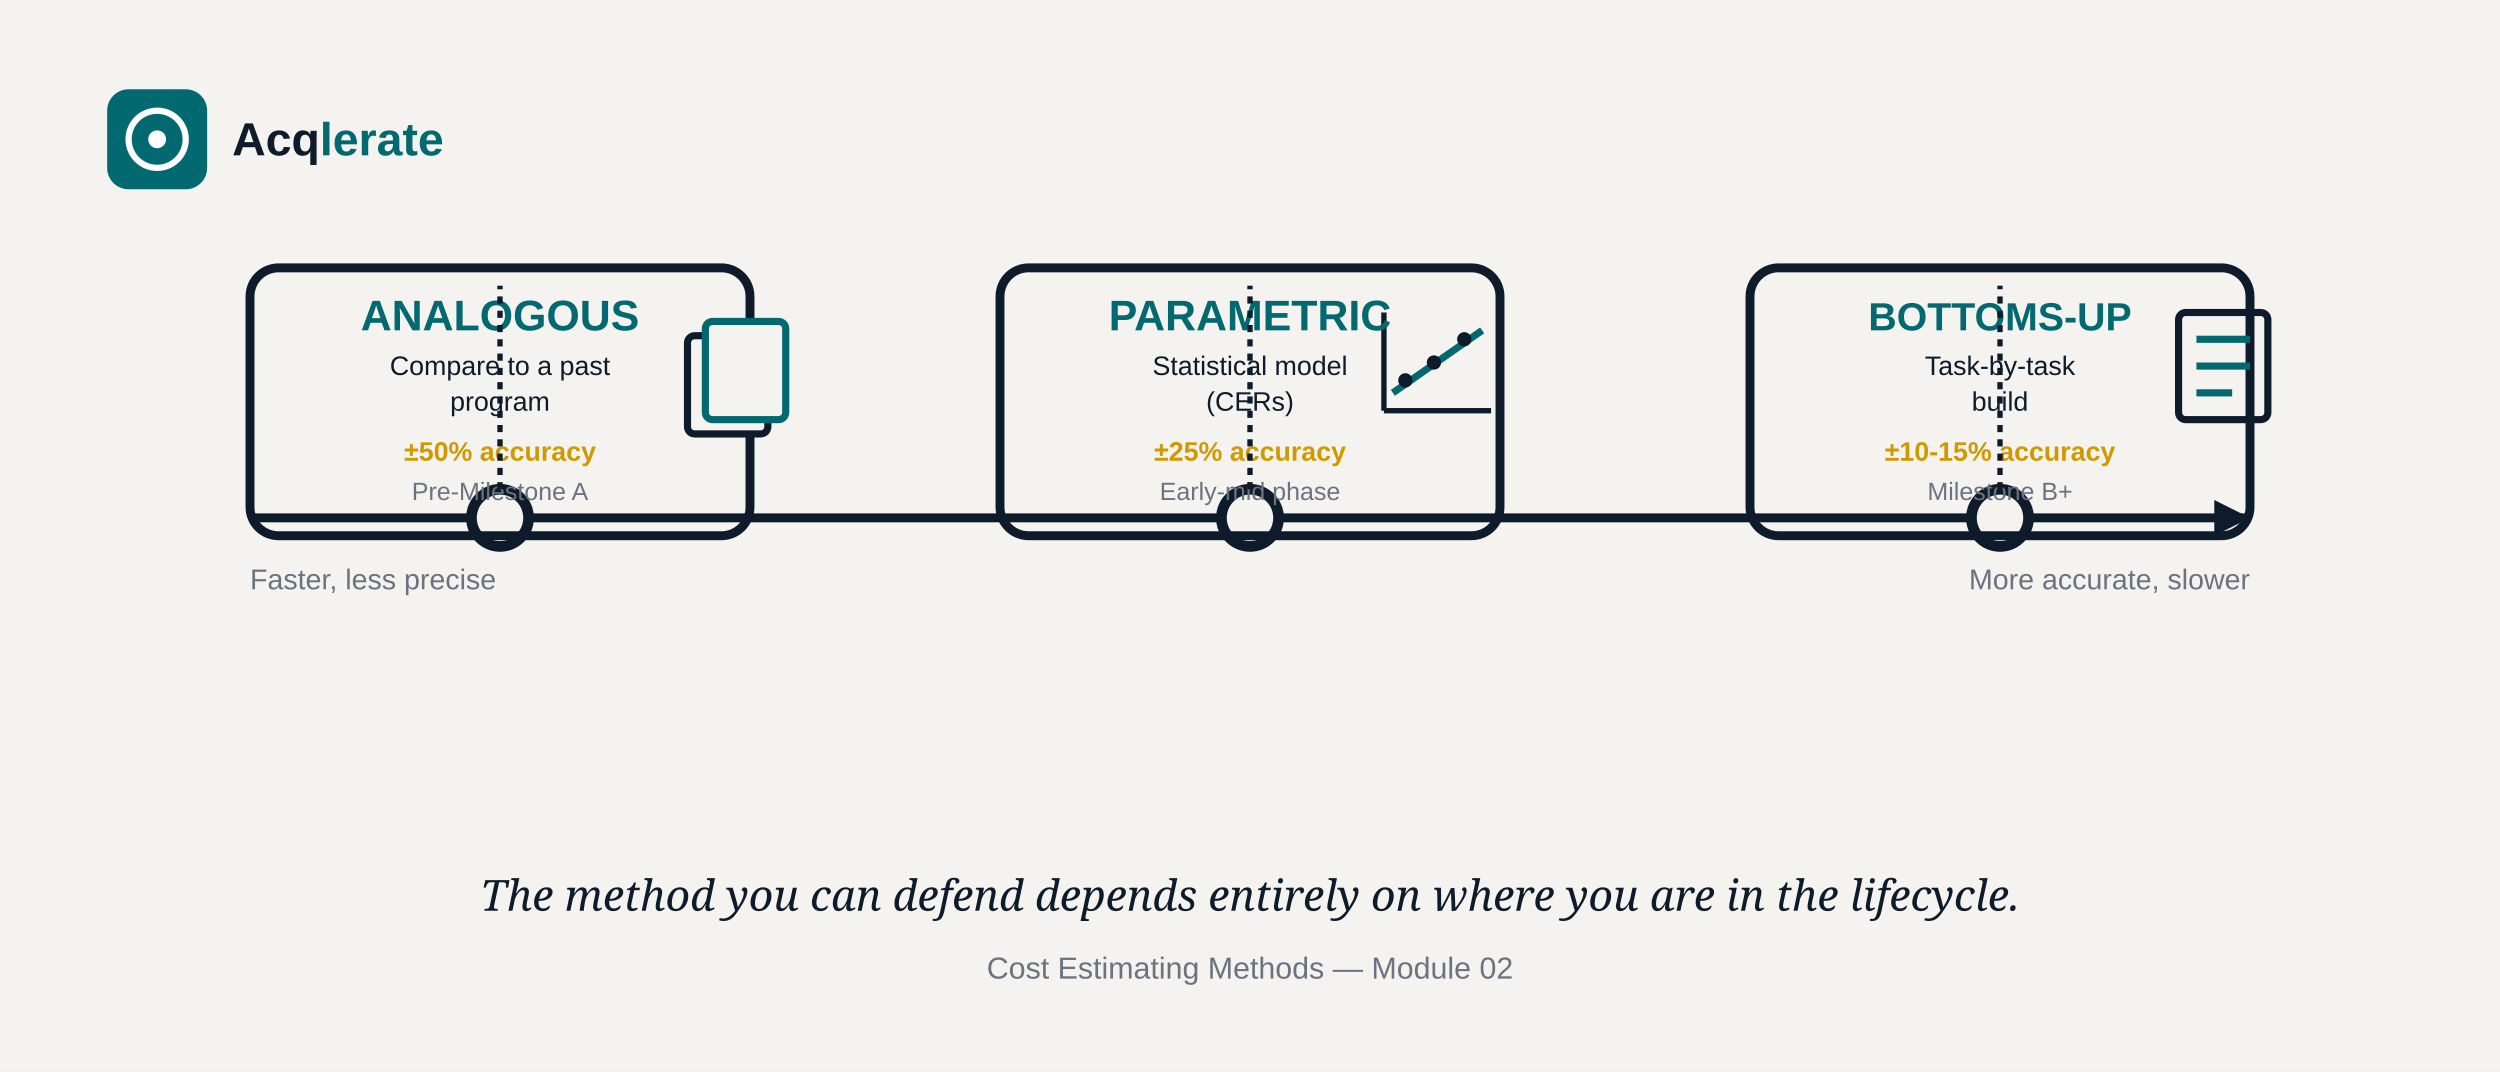
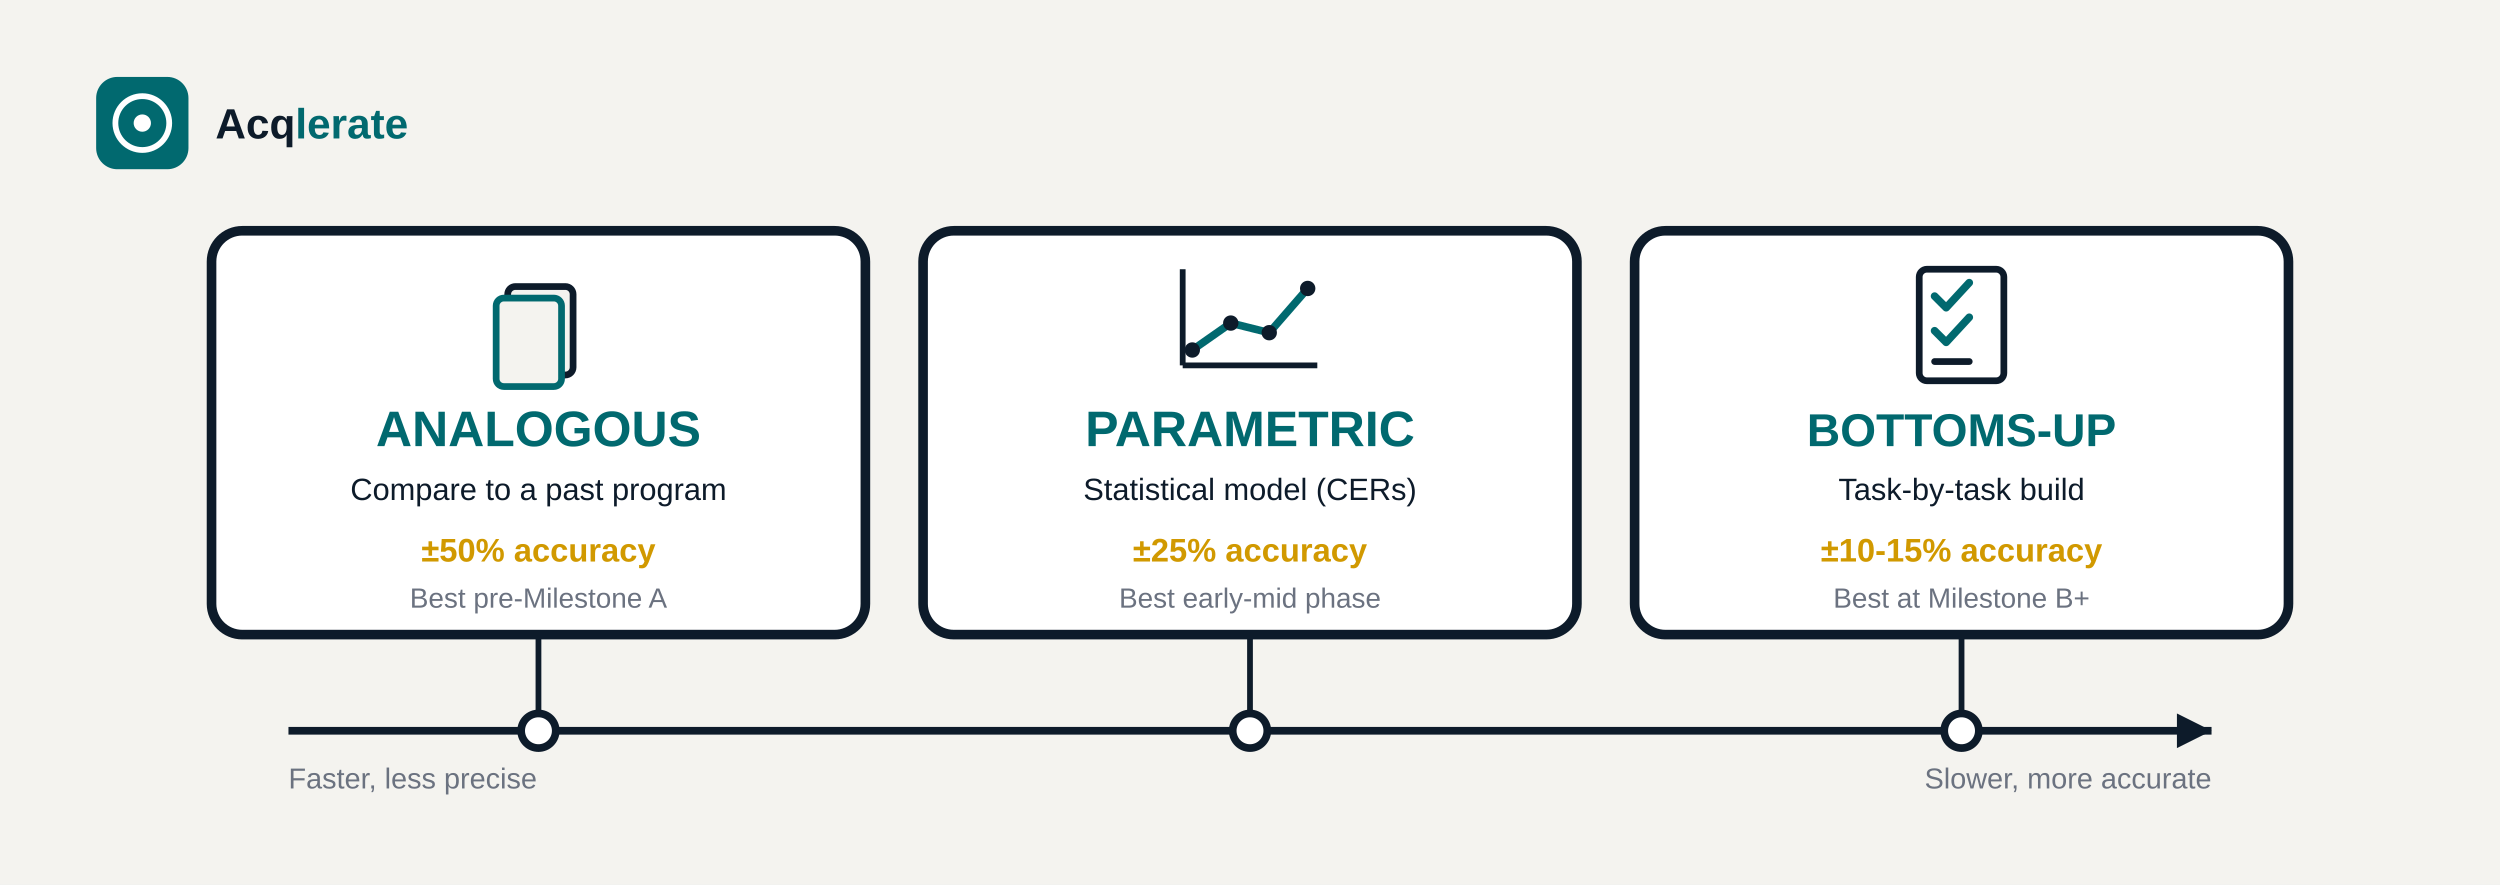
- <svg xmlns="http://www.w3.org/2000/svg" viewBox="0 0 1400 600">
-   <rect width="1400" height="600" fill="#F4F3EF" />
-   <g transform="translate(60,50)">
-     <rect x="0" y="0" width="56" height="56" rx="12" fill="#01696F" />
-     <circle cx="28" cy="28" r="16" fill="none" stroke="#FFFFFF" stroke-width="3.5" />
-     <circle cx="28" cy="28" r="5" fill="#FFFFFF" />
-     <text x="70" y="37" font-family="Arial, sans-serif" font-size="26" font-weight="700" fill="#0D1B2A">Acq<tspan fill="#01696F">lerate</tspan>
+ <svg xmlns="http://www.w3.org/2000/svg" viewBox="0 0 1300 460" width="1300" height="460">
+   <rect width="1300" height="460" fill="#F4F3EF" />
+   <g transform="translate(50,40)">
+     <rect x="0" y="0" width="48" height="48" rx="11" fill="#01696F" />
+     <circle cx="24" cy="24" r="14" fill="none" stroke="#FFFFFF" stroke-width="3" />
+     <circle cx="24" cy="24" r="4.5" fill="#FFFFFF" />
+     <text x="62" y="32" font-family="Arial, sans-serif" font-size="22" font-weight="700" fill="#0D1B2A">Acq<tspan fill="#01696F">lerate</tspan>
    </text>
  </g>
-   <line x1="140" y1="290" x2="1260" y2="290" stroke="#0D1B2A" stroke-width="5" />
-   <polygon points="1260,290 1240,280 1240,300" fill="#0D1B2A" />
-   <text x="1260" y="330" font-family="Arial, sans-serif" font-size="16" fill="#6B7280" text-anchor="end">More accurate, slower</text>
-   <text x="140" y="330" font-family="Arial, sans-serif" font-size="16" fill="#6B7280" text-anchor="start">Faster, less precise</text>
-   <g transform="translate(280,290)">
-     <circle r="16" fill="#F4F3EF" stroke="#0D1B2A" stroke-width="6" />
-     <g transform="translate(0,-140)">
-       <rect x="-140" y="0" width="280" height="150" rx="16" fill="none" stroke="#0D1B2A" stroke-width="5" />
-       <g transform="translate(105,30)">
-         <rect x="0" y="8" width="45" height="55" rx="4" fill="#F4F3EF" stroke="#0D1B2A" stroke-width="4" />
-         <rect x="10" y="0" width="45" height="55" rx="4" fill="#F4F3EF" stroke="#01696F" stroke-width="4" />
-       </g>
-       <text x="0" y="35" font-family="Arial, sans-serif" font-size="24" font-weight="800" fill="#01696F" text-anchor="middle">ANALOGOUS</text>
-       <text x="0" y="60" font-family="Arial, sans-serif" font-size="15" fill="#0D1B2A" text-anchor="middle">Compare to a past</text>
-       <text x="0" y="80" font-family="Arial, sans-serif" font-size="15" fill="#0D1B2A" text-anchor="middle">program</text>
-       <text x="0" y="108" font-family="Arial, sans-serif" font-size="15" font-weight="700" fill="#D19900" text-anchor="middle">±50% accuracy</text>
-       <text x="0" y="130" font-family="Arial, sans-serif" font-size="14" fill="#6B7280" text-anchor="middle">Pre-Milestone A</text>
+   <line x1="150" y1="380" x2="1150" y2="380" stroke="#0D1B2A" stroke-width="4" />
+   <polygon points="1150,380 1132,371 1132,389" fill="#0D1B2A" />
+   <text x="150" y="410" font-family="Arial, sans-serif" font-size="15" fill="#6B7280" text-anchor="start">Faster, less precise</text>
+   <text x="1150" y="410" font-family="Arial, sans-serif" font-size="15" fill="#6B7280" text-anchor="end">Slower, more accurate</text>
+   <g transform="translate(110,120)">
+     <rect x="0" y="0" width="340" height="210" rx="16" fill="#FFFFFF" stroke="#0D1B2A" stroke-width="5" />
+     <g transform="translate(148,25)">
+       <rect x="6" y="4" width="34" height="46" rx="4" fill="#F4F3EF" stroke="#0D1B2A" stroke-width="3.5" />
+       <rect x="0" y="10" width="34" height="46" rx="4" fill="#F4F3EF" stroke="#01696F" stroke-width="3.5" />
    </g>
-     <line x1="0" y1="-16" x2="0" y2="-130" stroke="#0D1B2A" stroke-width="3" stroke-dasharray="4,4" />
+     <text x="170" y="112" font-family="Arial, sans-serif" font-size="26" font-weight="800" fill="#01696F" text-anchor="middle">ANALOGOUS</text>
+     <text x="170" y="140" font-family="Arial, sans-serif" font-size="16" fill="#0D1B2A" text-anchor="middle">Compare to a past program</text>
+     <text x="170" y="172" font-family="Arial, sans-serif" font-size="17" font-weight="700" fill="#D19900" text-anchor="middle">±50% accuracy</text>
+     <text x="170" y="196" font-family="Arial, sans-serif" font-size="14.5" fill="#6B7280" text-anchor="middle">Best pre-Milestone A</text>
  </g>
-   <g transform="translate(700,290)">
-     <circle r="16" fill="#F4F3EF" stroke="#0D1B2A" stroke-width="6" />
-     <g transform="translate(0,-140)">
-       <rect x="-140" y="0" width="280" height="150" rx="16" fill="none" stroke="#0D1B2A" stroke-width="5" />
-       <g transform="translate(75,25)">
-         <line x1="0" y1="55" x2="60" y2="55" stroke="#0D1B2A" stroke-width="3" />
-         <line x1="0" y1="0" x2="0" y2="55" stroke="#0D1B2A" stroke-width="3" />
-         <line x1="5" y1="45" x2="55" y2="10" stroke="#01696F" stroke-width="4" />
-         <circle cx="12" cy="38" r="4" fill="#0D1B2A" />
-         <circle cx="28" cy="28" r="4" fill="#0D1B2A" />
-         <circle cx="45" cy="15" r="4" fill="#0D1B2A" />
-       </g>
-       <text x="0" y="35" font-family="Arial, sans-serif" font-size="24" font-weight="800" fill="#01696F" text-anchor="middle">PARAMETRIC</text>
-       <text x="0" y="60" font-family="Arial, sans-serif" font-size="15" fill="#0D1B2A" text-anchor="middle">Statistical model</text>
-       <text x="0" y="80" font-family="Arial, sans-serif" font-size="15" fill="#0D1B2A" text-anchor="middle">(CERs)</text>
-       <text x="0" y="108" font-family="Arial, sans-serif" font-size="15" font-weight="700" fill="#D19900" text-anchor="middle">±25% accuracy</text>
-       <text x="0" y="130" font-family="Arial, sans-serif" font-size="14" fill="#6B7280" text-anchor="middle">Early-mid phase</text>
+   <line x1="280" y1="330" x2="280" y2="380" stroke="#0D1B2A" stroke-width="3" />
+   <circle cx="280" cy="380" r="9" fill="#FFFFFF" stroke="#0D1B2A" stroke-width="4" />
+   <g transform="translate(480,120)">
+     <rect x="0" y="0" width="340" height="210" rx="16" fill="#FFFFFF" stroke="#0D1B2A" stroke-width="5" />
+     <g transform="translate(135,20)">
+       <line x1="0" y1="50" x2="70" y2="50" stroke="#0D1B2A" stroke-width="3" />
+       <line x1="0" y1="0" x2="0" y2="50" stroke="#0D1B2A" stroke-width="3" />
+       <polyline points="5,42 25,28 45,33 65,10" fill="none" stroke="#01696F" stroke-width="4" stroke-linejoin="round" stroke-linecap="round" />
+       <circle cx="5" cy="42" r="4" fill="#0D1B2A" />
+       <circle cx="25" cy="28" r="4" fill="#0D1B2A" />
+       <circle cx="45" cy="33" r="4" fill="#0D1B2A" />
+       <circle cx="65" cy="10" r="4" fill="#0D1B2A" />
    </g>
-     <line x1="0" y1="-16" x2="0" y2="-130" stroke="#0D1B2A" stroke-width="3" stroke-dasharray="4,4" />
+     <text x="170" y="112" font-family="Arial, sans-serif" font-size="26" font-weight="800" fill="#01696F" text-anchor="middle">PARAMETRIC</text>
+     <text x="170" y="140" font-family="Arial, sans-serif" font-size="16" fill="#0D1B2A" text-anchor="middle">Statistical model (CERs)</text>
+     <text x="170" y="172" font-family="Arial, sans-serif" font-size="17" font-weight="700" fill="#D19900" text-anchor="middle">±25% accuracy</text>
+     <text x="170" y="196" font-family="Arial, sans-serif" font-size="14.5" fill="#6B7280" text-anchor="middle">Best early-mid phase</text>
  </g>
-   <g transform="translate(1120,290)">
-     <circle r="16" fill="#F4F3EF" stroke="#0D1B2A" stroke-width="6" />
-     <g transform="translate(0,-140)">
-       <rect x="-140" y="0" width="280" height="150" rx="16" fill="none" stroke="#0D1B2A" stroke-width="5" />
-       <g transform="translate(100,25)">
-         <rect x="0" y="0" width="50" height="60" rx="4" fill="none" stroke="#0D1B2A" stroke-width="4" />
-         <line x1="10" y1="15" x2="40" y2="15" stroke="#01696F" stroke-width="4" />
-         <line x1="10" y1="30" x2="40" y2="30" stroke="#01696F" stroke-width="4" />
-         <line x1="10" y1="45" x2="30" y2="45" stroke="#01696F" stroke-width="4" />
-       </g>
-       <text x="0" y="35" font-family="Arial, sans-serif" font-size="22" font-weight="800" fill="#01696F" text-anchor="middle">BOTTOMS-UP</text>
-       <text x="0" y="60" font-family="Arial, sans-serif" font-size="15" fill="#0D1B2A" text-anchor="middle">Task-by-task</text>
-       <text x="0" y="80" font-family="Arial, sans-serif" font-size="15" fill="#0D1B2A" text-anchor="middle">build</text>
-       <text x="0" y="108" font-family="Arial, sans-serif" font-size="15" font-weight="700" fill="#D19900" text-anchor="middle">±10-15% accuracy</text>
-       <text x="0" y="130" font-family="Arial, sans-serif" font-size="14" fill="#6B7280" text-anchor="middle">Milestone B+</text>
+   <line x1="650" y1="330" x2="650" y2="380" stroke="#0D1B2A" stroke-width="3" />
+   <circle cx="650" cy="380" r="9" fill="#FFFFFF" stroke="#0D1B2A" stroke-width="4" />
+   <g transform="translate(850,120)">
+     <rect x="0" y="0" width="340" height="210" rx="16" fill="#FFFFFF" stroke="#0D1B2A" stroke-width="5" />
+     <g transform="translate(148,20)">
+       <rect x="0" y="0" width="44" height="58" rx="4" fill="none" stroke="#0D1B2A" stroke-width="3.5" />
+       <path d="M8 14 l6 6 l12 -13" fill="none" stroke="#01696F" stroke-width="4" stroke-linecap="round" stroke-linejoin="round" />
+       <path d="M8 32 l6 6 l12 -13" fill="none" stroke="#01696F" stroke-width="4" stroke-linecap="round" stroke-linejoin="round" />
+       <line x1="8" y1="48" x2="26" y2="48" stroke="#0D1B2A" stroke-width="3.5" stroke-linecap="round" />
    </g>
-     <line x1="0" y1="-16" x2="0" y2="-130" stroke="#0D1B2A" stroke-width="3" stroke-dasharray="4,4" />
+     <text x="170" y="112" font-family="Arial, sans-serif" font-size="24" font-weight="800" fill="#01696F" text-anchor="middle">BOTTOMS-UP</text>
+     <text x="170" y="140" font-family="Arial, sans-serif" font-size="16" fill="#0D1B2A" text-anchor="middle">Task-by-task build</text>
+     <text x="170" y="172" font-family="Arial, sans-serif" font-size="17" font-weight="700" fill="#D19900" text-anchor="middle">±10-15% accuracy</text>
+     <text x="170" y="196" font-family="Arial, sans-serif" font-size="14.5" fill="#6B7280" text-anchor="middle">Best at Milestone B+</text>
  </g>
-   <text x="700" y="510" font-family="Georgia, serif" font-style="italic" font-size="24" fill="#0D1B2A" text-anchor="middle">The method you can defend depends entirely on where you are in the lifecycle.</text>
-   <text x="700" y="548" font-family="Arial, sans-serif" font-size="17" fill="#6B7280" text-anchor="middle">Cost Estimating Methods — Module 02</text>
+   <line x1="1020" y1="330" x2="1020" y2="380" stroke="#0D1B2A" stroke-width="3" />
+   <circle cx="1020" cy="380" r="9" fill="#FFFFFF" stroke="#0D1B2A" stroke-width="4" />
</svg>
